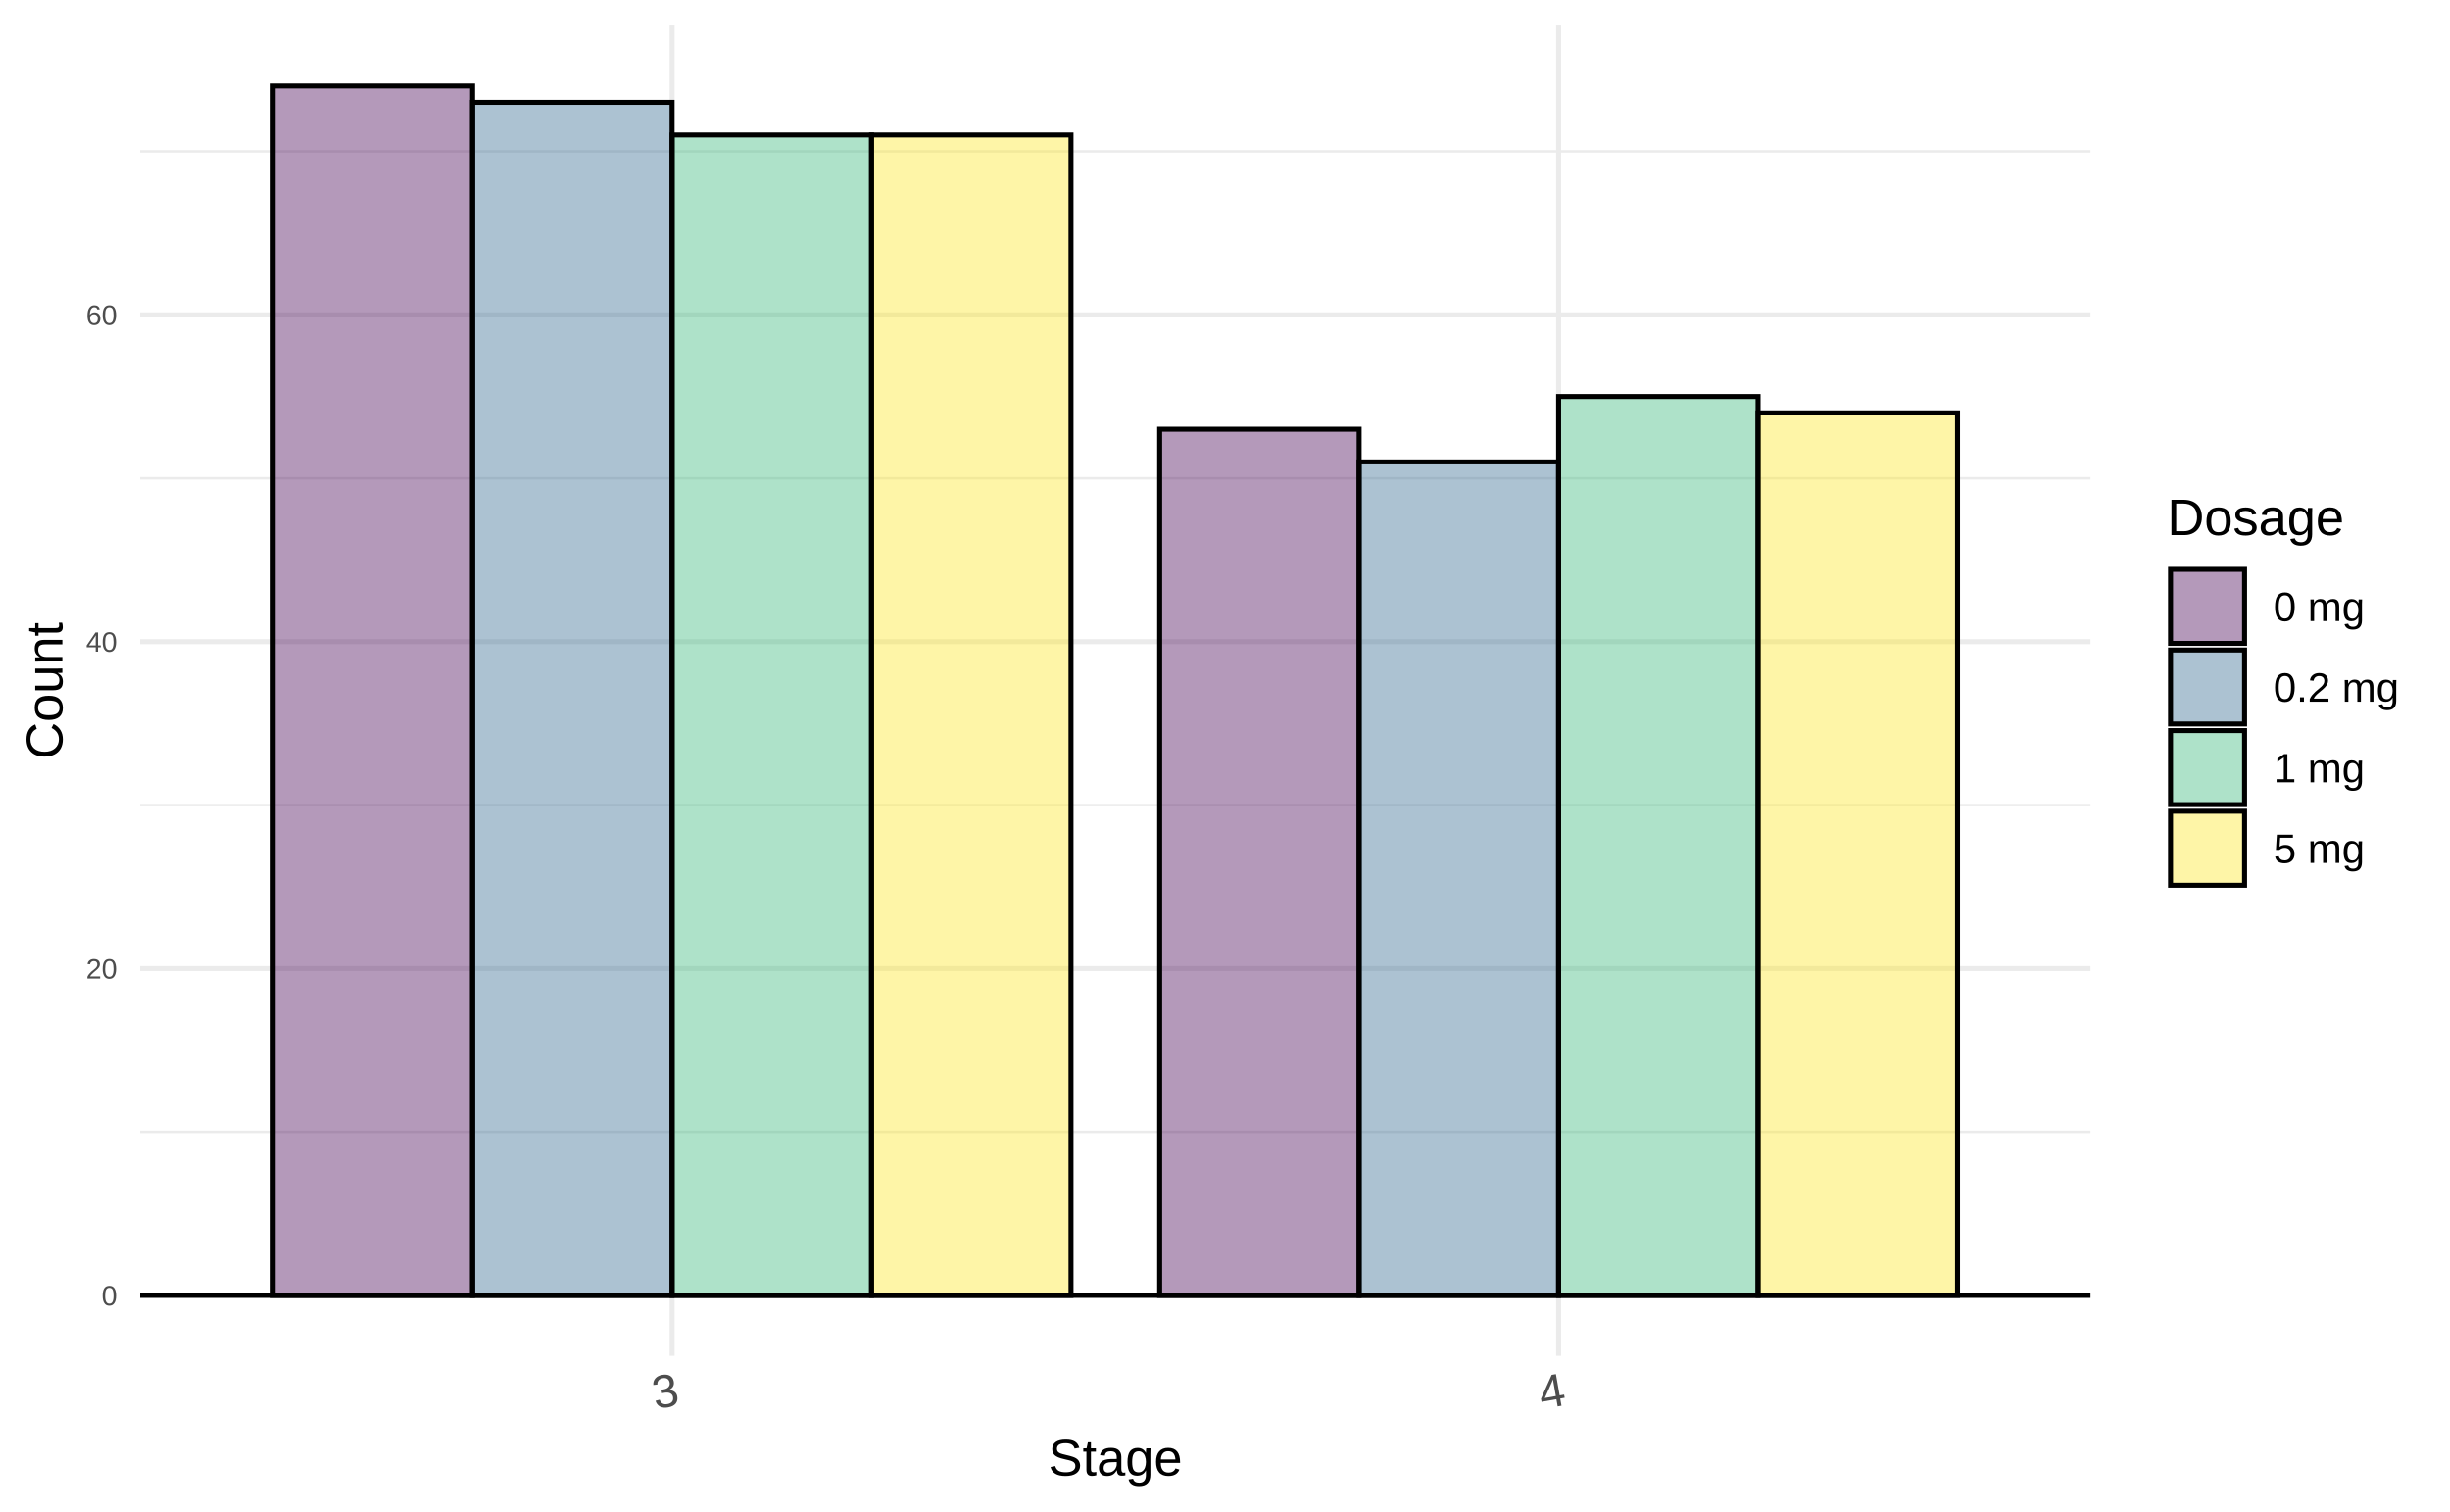
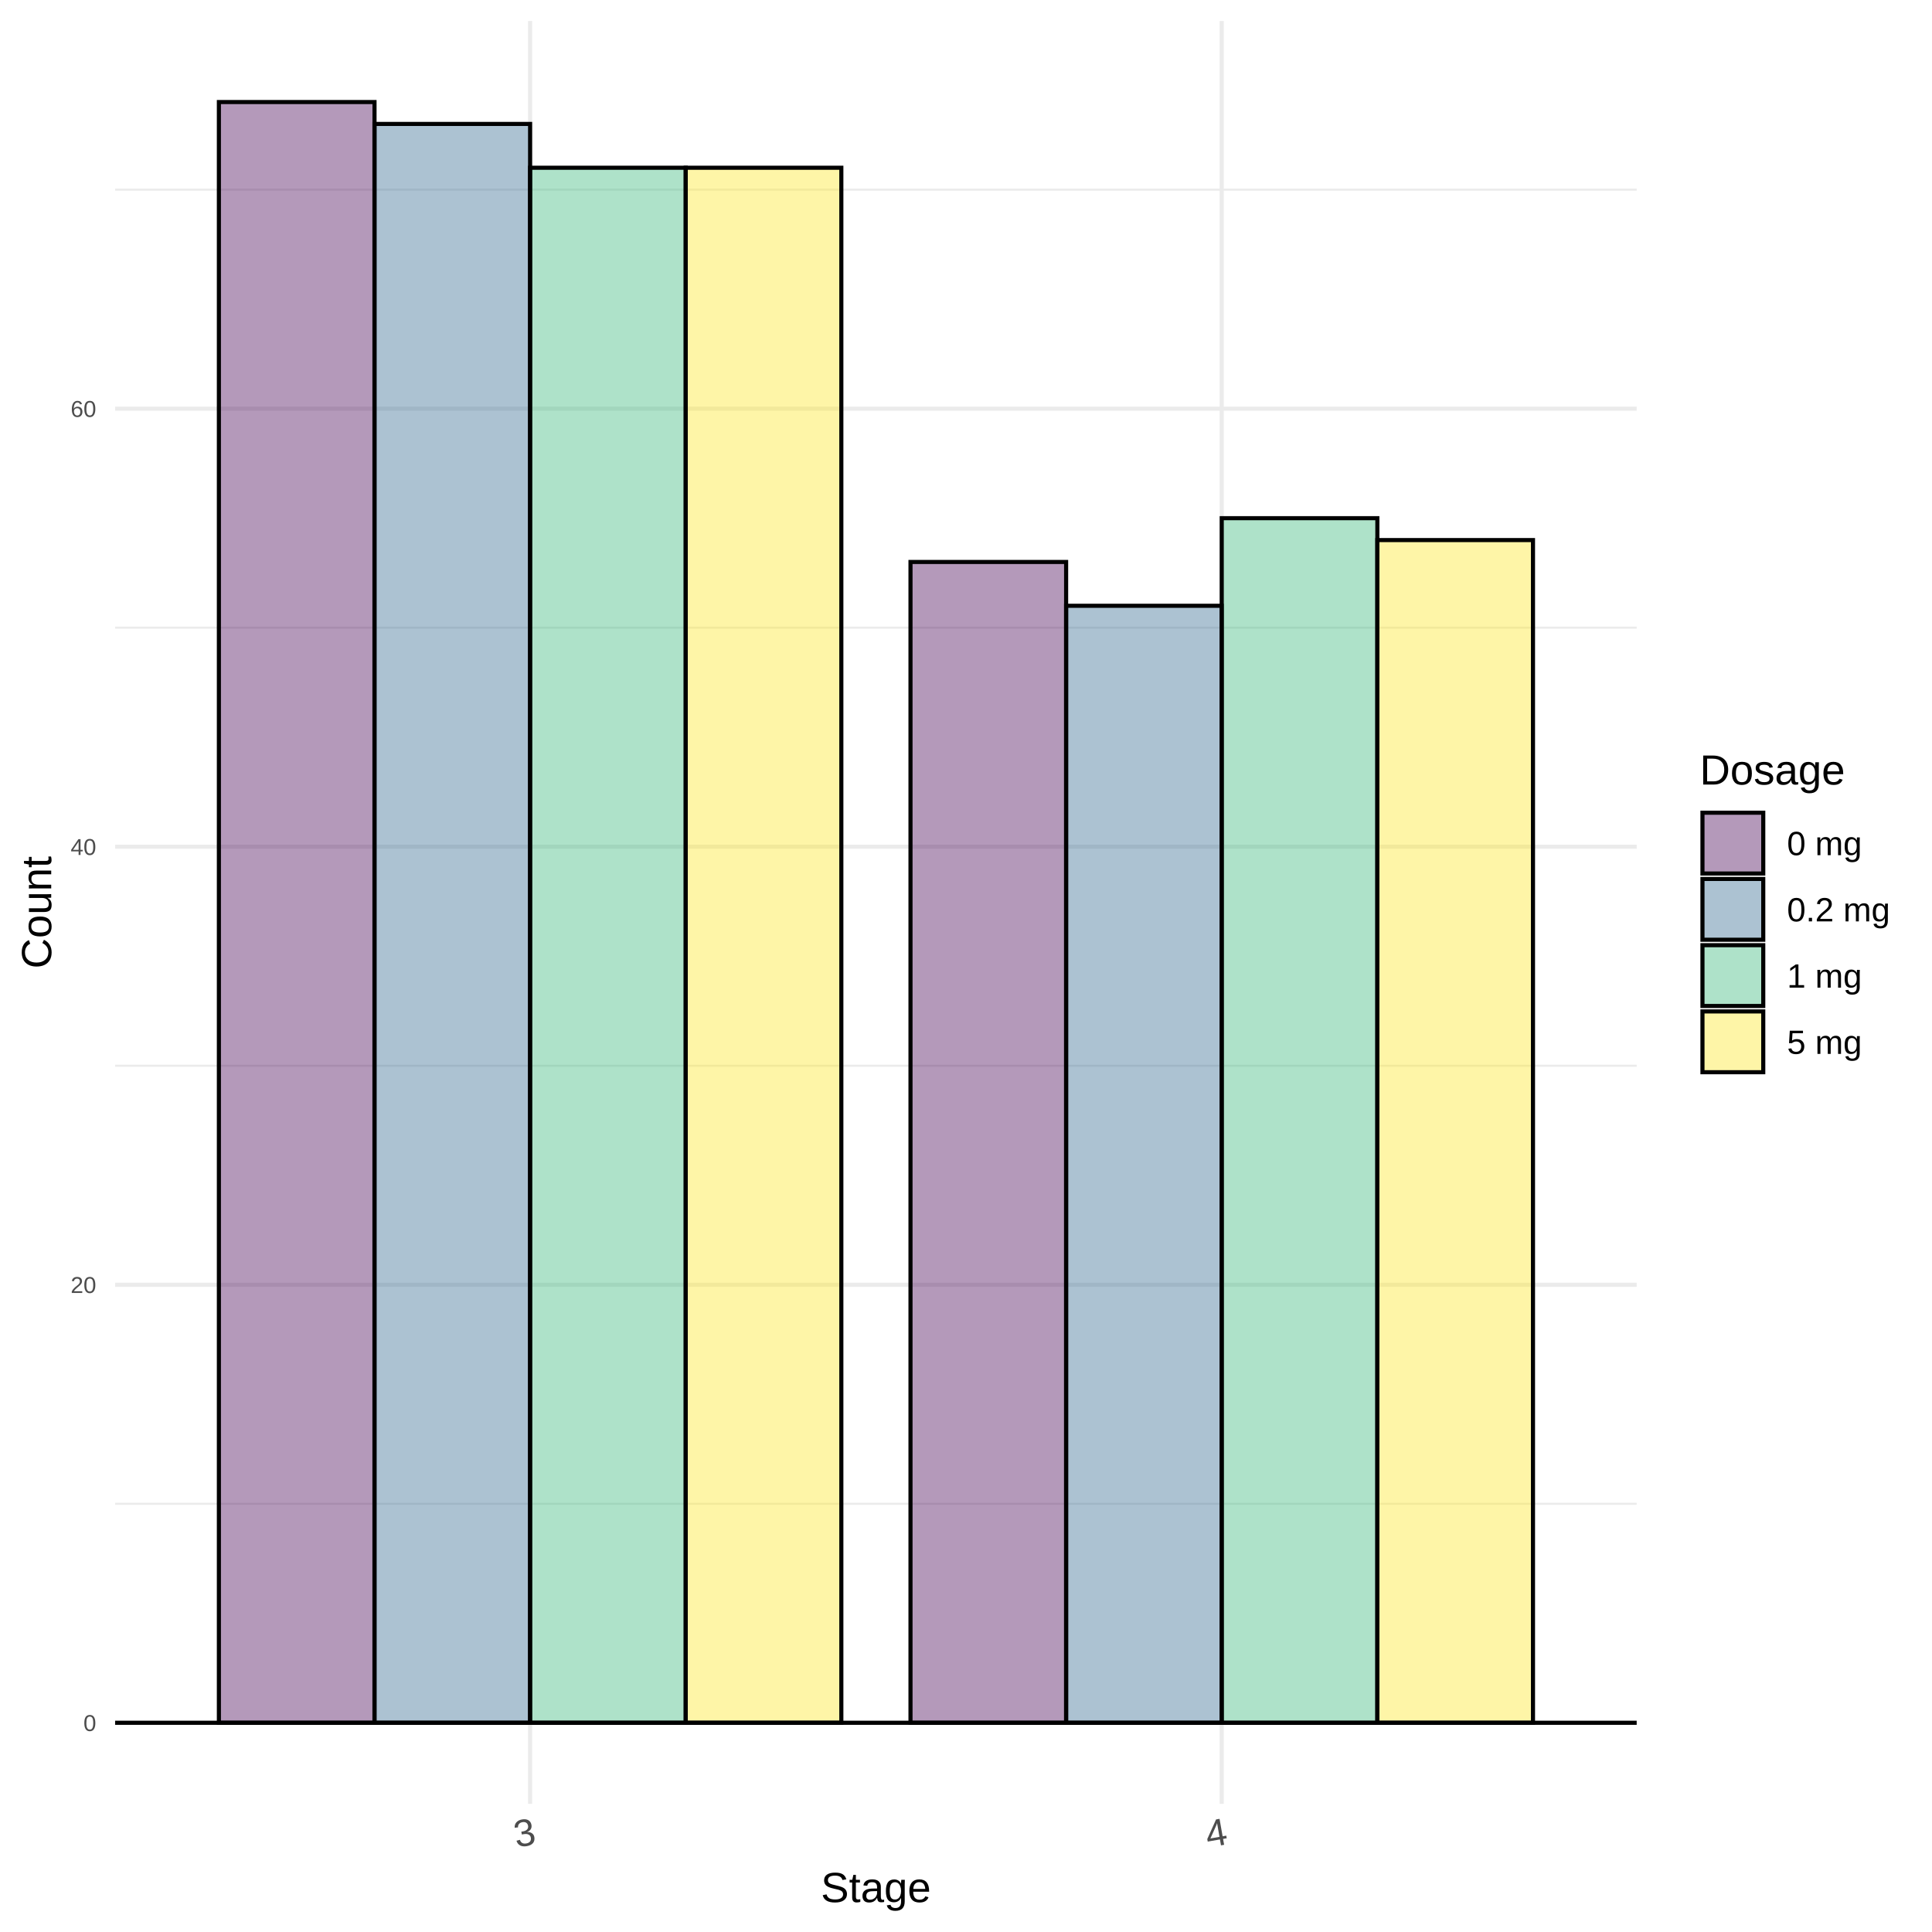
- <svg xmlns="http://www.w3.org/2000/svg" width="525.00pt" height="324.00pt" viewBox="0 0 525.00 324.00">
+ <svg xmlns="http://www.w3.org/2000/svg" width="504.00pt" height="504.00pt" viewBox="0 0 504.00 504.00">
  <g class="svglite">
    <defs>
      <style type="text/css">
    .svglite line, .svglite polyline, .svglite polygon, .svglite path, .svglite rect, .svglite circle {
      fill: none;
      stroke: #000000;
      stroke-linecap: round;
      stroke-linejoin: round;
      stroke-miterlimit: 10.00;
    }
    .svglite text {
      white-space: pre;
    }
    .svglite g.glyphgroup path {
      fill: inherit;
      stroke: none;
    }
  </style>
    </defs>
    <rect width="100%" height="100%" style="stroke: none; fill: #FFFFFF;" />
    <defs>
-       <clipPath id="cpMC4wMHw1MjUuMDB8MC4wMHwzMjQuMDA=">
-         <rect x="0.00" y="0.00" width="525.00" height="324.00" />
+       <clipPath id="cpMC4wMHw1MDQuMDB8MC4wMHw1MDQuMDA=">
+         <rect x="0.00" y="0.00" width="504.00" height="504.00" />
      </clipPath>
    </defs>
-     <g clip-path="url(#cpMC4wMHw1MjUuMDB8MC4wMHwzMjQuMDA=)">
-       <rect x="-0" y="0.00" width="525.00" height="324.00" style="stroke-width: 1.07; stroke: none; fill: #FFFFFF;" />
+     <g clip-path="url(#cpMC4wMHw1MDQuMDB8MC4wMHw1MDQuMDA=)">
+       <rect x="0.00" y="0.00" width="504.00" height="504.00" style="stroke-width: 1.07; stroke: none; fill: #FFFFFF;" />
    </g>
    <defs>
-       <clipPath id="cpMzAuMDN8NDQ3Ljk3fDUuNDh8MjkwLjU2">
-         <rect x="30.03" y="5.48" width="417.93" height="285.08" />
+       <clipPath id="cpMzAuMDN8NDI2Ljk3fDUuNDh8NDcwLjU2">
+         <rect x="30.03" y="5.48" width="396.93" height="465.08" />
      </clipPath>
    </defs>
-     <g clip-path="url(#cpMzAuMDN8NDQ3Ljk3fDUuNDh8MjkwLjU2)">
-       <polyline points="30.03,242.58 447.97,242.58 " style="stroke-width: 0.53; stroke: #EBEBEB; stroke-linecap: butt;" />
-       <polyline points="30.03,172.54 447.97,172.54 " style="stroke-width: 0.53; stroke: #EBEBEB; stroke-linecap: butt;" />
-       <polyline points="30.03,102.49 447.97,102.49 " style="stroke-width: 0.53; stroke: #EBEBEB; stroke-linecap: butt;" />
-       <polyline points="30.03,32.45 447.97,32.45 " style="stroke-width: 0.53; stroke: #EBEBEB; stroke-linecap: butt;" />
-       <polyline points="30.03,277.60 447.97,277.60 " style="stroke-width: 1.07; stroke: #EBEBEB; stroke-linecap: butt;" />
-       <polyline points="30.03,207.56 447.97,207.56 " style="stroke-width: 1.07; stroke: #EBEBEB; stroke-linecap: butt;" />
-       <polyline points="30.03,137.51 447.97,137.51 " style="stroke-width: 1.07; stroke: #EBEBEB; stroke-linecap: butt;" />
-       <polyline points="30.03,67.47 447.97,67.47 " style="stroke-width: 1.07; stroke: #EBEBEB; stroke-linecap: butt;" />
-       <polyline points="144.02,290.56 144.02,5.48 " style="stroke-width: 1.07; stroke: #EBEBEB; stroke-linecap: butt;" />
-       <polyline points="333.99,290.56 333.99,5.48 " style="stroke-width: 1.07; stroke: #EBEBEB; stroke-linecap: butt;" />
-       <rect x="58.53" y="18.44" width="42.74" height="259.17" style="stroke-width: 1.07; stroke-linecap: butt; stroke-linejoin: miter; fill: #440154; fill-opacity: 0.40;" />
-       <rect x="101.27" y="21.94" width="42.74" height="255.66" style="stroke-width: 1.07; stroke-linecap: butt; stroke-linejoin: miter; fill: #31688E; fill-opacity: 0.40;" />
-       <rect x="144.02" y="28.94" width="42.74" height="248.66" style="stroke-width: 1.07; stroke-linecap: butt; stroke-linejoin: miter; fill: #35B779; fill-opacity: 0.40;" />
-       <rect x="186.76" y="28.94" width="42.74" height="248.66" style="stroke-width: 1.07; stroke-linecap: butt; stroke-linejoin: miter; fill: #FDE725; fill-opacity: 0.40;" />
-       <rect x="248.50" y="91.99" width="42.74" height="185.62" style="stroke-width: 1.07; stroke-linecap: butt; stroke-linejoin: miter; fill: #440154; fill-opacity: 0.40;" />
-       <rect x="291.24" y="98.99" width="42.74" height="178.61" style="stroke-width: 1.07; stroke-linecap: butt; stroke-linejoin: miter; fill: #31688E; fill-opacity: 0.40;" />
-       <rect x="333.99" y="84.98" width="42.74" height="192.62" style="stroke-width: 1.07; stroke-linecap: butt; stroke-linejoin: miter; fill: #35B779; fill-opacity: 0.40;" />
-       <rect x="376.73" y="88.48" width="42.74" height="189.12" style="stroke-width: 1.07; stroke-linecap: butt; stroke-linejoin: miter; fill: #FDE725; fill-opacity: 0.40;" />
-       <line x1="30.03" y1="277.60" x2="447.97" y2="277.60" style="stroke-width: 1.07; stroke-linecap: butt;" />
+     <g clip-path="url(#cpMzAuMDN8NDI2Ljk3fDUuNDh8NDcwLjU2)">
+       <polyline points="30.03,392.29 426.97,392.29 " style="stroke-width: 0.53; stroke: #EBEBEB; stroke-linecap: butt;" />
+       <polyline points="30.03,278.02 426.97,278.02 " style="stroke-width: 0.53; stroke: #EBEBEB; stroke-linecap: butt;" />
+       <polyline points="30.03,163.74 426.97,163.74 " style="stroke-width: 0.53; stroke: #EBEBEB; stroke-linecap: butt;" />
+       <polyline points="30.03,49.47 426.97,49.47 " style="stroke-width: 0.53; stroke: #EBEBEB; stroke-linecap: butt;" />
+       <polyline points="30.03,449.42 426.97,449.42 " style="stroke-width: 1.07; stroke: #EBEBEB; stroke-linecap: butt;" />
+       <polyline points="30.03,335.15 426.97,335.15 " style="stroke-width: 1.07; stroke: #EBEBEB; stroke-linecap: butt;" />
+       <polyline points="30.03,220.88 426.97,220.88 " style="stroke-width: 1.07; stroke: #EBEBEB; stroke-linecap: butt;" />
+       <polyline points="30.03,106.61 426.97,106.61 " style="stroke-width: 1.07; stroke: #EBEBEB; stroke-linecap: butt;" />
+       <polyline points="138.29,470.56 138.29,5.48 " style="stroke-width: 1.07; stroke: #EBEBEB; stroke-linecap: butt;" />
+       <polyline points="318.71,470.56 318.71,5.48 " style="stroke-width: 1.07; stroke: #EBEBEB; stroke-linecap: butt;" />
+       <rect x="57.10" y="26.62" width="40.60" height="422.80" style="stroke-width: 1.07; stroke-linecap: butt; stroke-linejoin: miter; fill: #440154; fill-opacity: 0.40;" />
+       <rect x="97.69" y="32.33" width="40.60" height="417.09" style="stroke-width: 1.07; stroke-linecap: butt; stroke-linejoin: miter; fill: #31688E; fill-opacity: 0.40;" />
+       <rect x="138.29" y="43.76" width="40.60" height="405.66" style="stroke-width: 1.07; stroke-linecap: butt; stroke-linejoin: miter; fill: #35B779; fill-opacity: 0.40;" />
+       <rect x="178.88" y="43.76" width="40.60" height="405.66" style="stroke-width: 1.07; stroke-linecap: butt; stroke-linejoin: miter; fill: #FDE725; fill-opacity: 0.40;" />
+       <rect x="237.52" y="146.60" width="40.60" height="302.82" style="stroke-width: 1.07; stroke-linecap: butt; stroke-linejoin: miter; fill: #440154; fill-opacity: 0.40;" />
+       <rect x="278.12" y="158.03" width="40.60" height="291.39" style="stroke-width: 1.07; stroke-linecap: butt; stroke-linejoin: miter; fill: #31688E; fill-opacity: 0.40;" />
+       <rect x="318.71" y="135.18" width="40.60" height="314.25" style="stroke-width: 1.07; stroke-linecap: butt; stroke-linejoin: miter; fill: #35B779; fill-opacity: 0.40;" />
+       <rect x="359.31" y="140.89" width="40.60" height="308.53" style="stroke-width: 1.07; stroke-linecap: butt; stroke-linejoin: miter; fill: #FDE725; fill-opacity: 0.40;" />
+       <line x1="30.03" y1="449.42" x2="426.97" y2="449.42" style="stroke-width: 1.07; stroke-linecap: butt;" />
    </g>
-     <g clip-path="url(#cpMC4wMHw1MjUuMDB8MC4wMHwzMjQuMDA=)">
-       <text x="25.10" y="279.75" text-anchor="end" style="font-size: 6.00px;fill: #4D4D4D; font-family: &quot;Arial&quot;;" textLength="3.34px" lengthAdjust="spacingAndGlyphs">0</text>
-       <text x="25.10" y="209.71" text-anchor="end" style="font-size: 6.00px;fill: #4D4D4D; font-family: &quot;Arial&quot;;" textLength="6.69px" lengthAdjust="spacingAndGlyphs">20</text>
-       <text x="25.10" y="139.66" text-anchor="end" style="font-size: 6.00px;fill: #4D4D4D; font-family: &quot;Arial&quot;;" textLength="6.69px" lengthAdjust="spacingAndGlyphs">40</text>
-       <text x="25.10" y="69.62" text-anchor="end" style="font-size: 6.00px;fill: #4D4D4D; font-family: &quot;Arial&quot;;" textLength="6.69px" lengthAdjust="spacingAndGlyphs">60</text>
-       <text transform="translate(145.88,301.03) rotate(-10)" text-anchor="end" style="font-size: 10.00px;fill: #4D4D4D; font-family: &quot;Arial&quot;;" textLength="5.56px" lengthAdjust="spacingAndGlyphs">3</text>
-       <text transform="translate(335.85,301.03) rotate(-10)" text-anchor="end" style="font-size: 10.00px;fill: #4D4D4D; font-family: &quot;Arial&quot;;" textLength="5.56px" lengthAdjust="spacingAndGlyphs">4</text>
-       <text x="239.00" y="316.20" text-anchor="middle" style="font-size: 11.00px; font-family: &quot;Arial&quot;;" textLength="28.78px" lengthAdjust="spacingAndGlyphs">Stage</text>
-       <text transform="translate(13.36,148.02) rotate(-90)" text-anchor="middle" style="font-size: 11.00px; font-family: &quot;Arial&quot;;" textLength="29.38px" lengthAdjust="spacingAndGlyphs">Count</text>
-       <text x="464.41" y="114.66" style="font-size: 11.00px; font-family: &quot;Arial&quot;;" textLength="37.94px" lengthAdjust="spacingAndGlyphs">Dosage</text>
-       <rect x="465.12" y="122.01" width="15.86" height="15.86" style="stroke-width: 1.07; stroke-linecap: butt; stroke-linejoin: miter; fill: #440154; fill-opacity: 0.40;" />
-       <rect x="465.12" y="139.29" width="15.86" height="15.86" style="stroke-width: 1.07; stroke-linecap: butt; stroke-linejoin: miter; fill: #31688E; fill-opacity: 0.40;" />
-       <rect x="465.12" y="156.57" width="15.86" height="15.86" style="stroke-width: 1.07; stroke-linecap: butt; stroke-linejoin: miter; fill: #35B779; fill-opacity: 0.40;" />
-       <rect x="465.12" y="173.85" width="15.86" height="15.86" style="stroke-width: 1.07; stroke-linecap: butt; stroke-linejoin: miter; fill: #FDE725; fill-opacity: 0.40;" />
-       <text x="487.17" y="133.09" style="font-size: 8.80px; font-family: &quot;Arial&quot;;" textLength="19.55px" lengthAdjust="spacingAndGlyphs">0 mg</text>
-       <text x="487.17" y="150.37" style="font-size: 8.80px; font-family: &quot;Arial&quot;;" textLength="26.88px" lengthAdjust="spacingAndGlyphs">0.2 mg</text>
-       <text x="487.17" y="167.65" style="font-size: 8.80px; font-family: &quot;Arial&quot;;" textLength="19.55px" lengthAdjust="spacingAndGlyphs">1 mg</text>
-       <text x="487.17" y="184.93" style="font-size: 8.80px; font-family: &quot;Arial&quot;;" textLength="19.55px" lengthAdjust="spacingAndGlyphs">5 mg</text>
+     <g clip-path="url(#cpMC4wMHw1MDQuMDB8MC4wMHw1MDQuMDA=)">
+       <text x="25.10" y="451.57" text-anchor="end" style="font-size: 6.00px;fill: #4D4D4D; font-family: &quot;Arial&quot;;" textLength="3.34px" lengthAdjust="spacingAndGlyphs">0</text>
+       <text x="25.10" y="337.30" text-anchor="end" style="font-size: 6.00px;fill: #4D4D4D; font-family: &quot;Arial&quot;;" textLength="6.69px" lengthAdjust="spacingAndGlyphs">20</text>
+       <text x="25.10" y="223.03" text-anchor="end" style="font-size: 6.00px;fill: #4D4D4D; font-family: &quot;Arial&quot;;" textLength="6.69px" lengthAdjust="spacingAndGlyphs">40</text>
+       <text x="25.10" y="108.76" text-anchor="end" style="font-size: 6.00px;fill: #4D4D4D; font-family: &quot;Arial&quot;;" textLength="6.69px" lengthAdjust="spacingAndGlyphs">60</text>
+       <text transform="translate(140.15,481.03) rotate(-10)" text-anchor="end" style="font-size: 10.00px;fill: #4D4D4D; font-family: &quot;Arial&quot;;" textLength="5.56px" lengthAdjust="spacingAndGlyphs">3</text>
+       <text transform="translate(320.58,481.03) rotate(-10)" text-anchor="end" style="font-size: 10.00px;fill: #4D4D4D; font-family: &quot;Arial&quot;;" textLength="5.56px" lengthAdjust="spacingAndGlyphs">4</text>
+       <text x="228.50" y="496.20" text-anchor="middle" style="font-size: 11.00px; font-family: &quot;Arial&quot;;" textLength="28.78px" lengthAdjust="spacingAndGlyphs">Stage</text>
+       <text transform="translate(13.36,238.02) rotate(-90)" text-anchor="middle" style="font-size: 11.00px; font-family: &quot;Arial&quot;;" textLength="29.38px" lengthAdjust="spacingAndGlyphs">Count</text>
+       <text x="443.41" y="204.66" style="font-size: 11.00px; font-family: &quot;Arial&quot;;" textLength="37.94px" lengthAdjust="spacingAndGlyphs">Dosage</text>
+       <rect x="444.12" y="212.01" width="15.86" height="15.86" style="stroke-width: 1.07; stroke-linecap: butt; stroke-linejoin: miter; fill: #440154; fill-opacity: 0.40;" />
+       <rect x="444.12" y="229.29" width="15.86" height="15.86" style="stroke-width: 1.07; stroke-linecap: butt; stroke-linejoin: miter; fill: #31688E; fill-opacity: 0.40;" />
+       <rect x="444.12" y="246.57" width="15.86" height="15.86" style="stroke-width: 1.07; stroke-linecap: butt; stroke-linejoin: miter; fill: #35B779; fill-opacity: 0.40;" />
+       <rect x="444.12" y="263.85" width="15.86" height="15.86" style="stroke-width: 1.07; stroke-linecap: butt; stroke-linejoin: miter; fill: #FDE725; fill-opacity: 0.40;" />
+       <text x="466.17" y="223.09" style="font-size: 8.80px; font-family: &quot;Arial&quot;;" textLength="19.55px" lengthAdjust="spacingAndGlyphs">0 mg</text>
+       <text x="466.17" y="240.37" style="font-size: 8.80px; font-family: &quot;Arial&quot;;" textLength="26.88px" lengthAdjust="spacingAndGlyphs">0.2 mg</text>
+       <text x="466.17" y="257.65" style="font-size: 8.80px; font-family: &quot;Arial&quot;;" textLength="19.55px" lengthAdjust="spacingAndGlyphs">1 mg</text>
+       <text x="466.17" y="274.93" style="font-size: 8.80px; font-family: &quot;Arial&quot;;" textLength="19.55px" lengthAdjust="spacingAndGlyphs">5 mg</text>
    </g>
  </g>
</svg>
